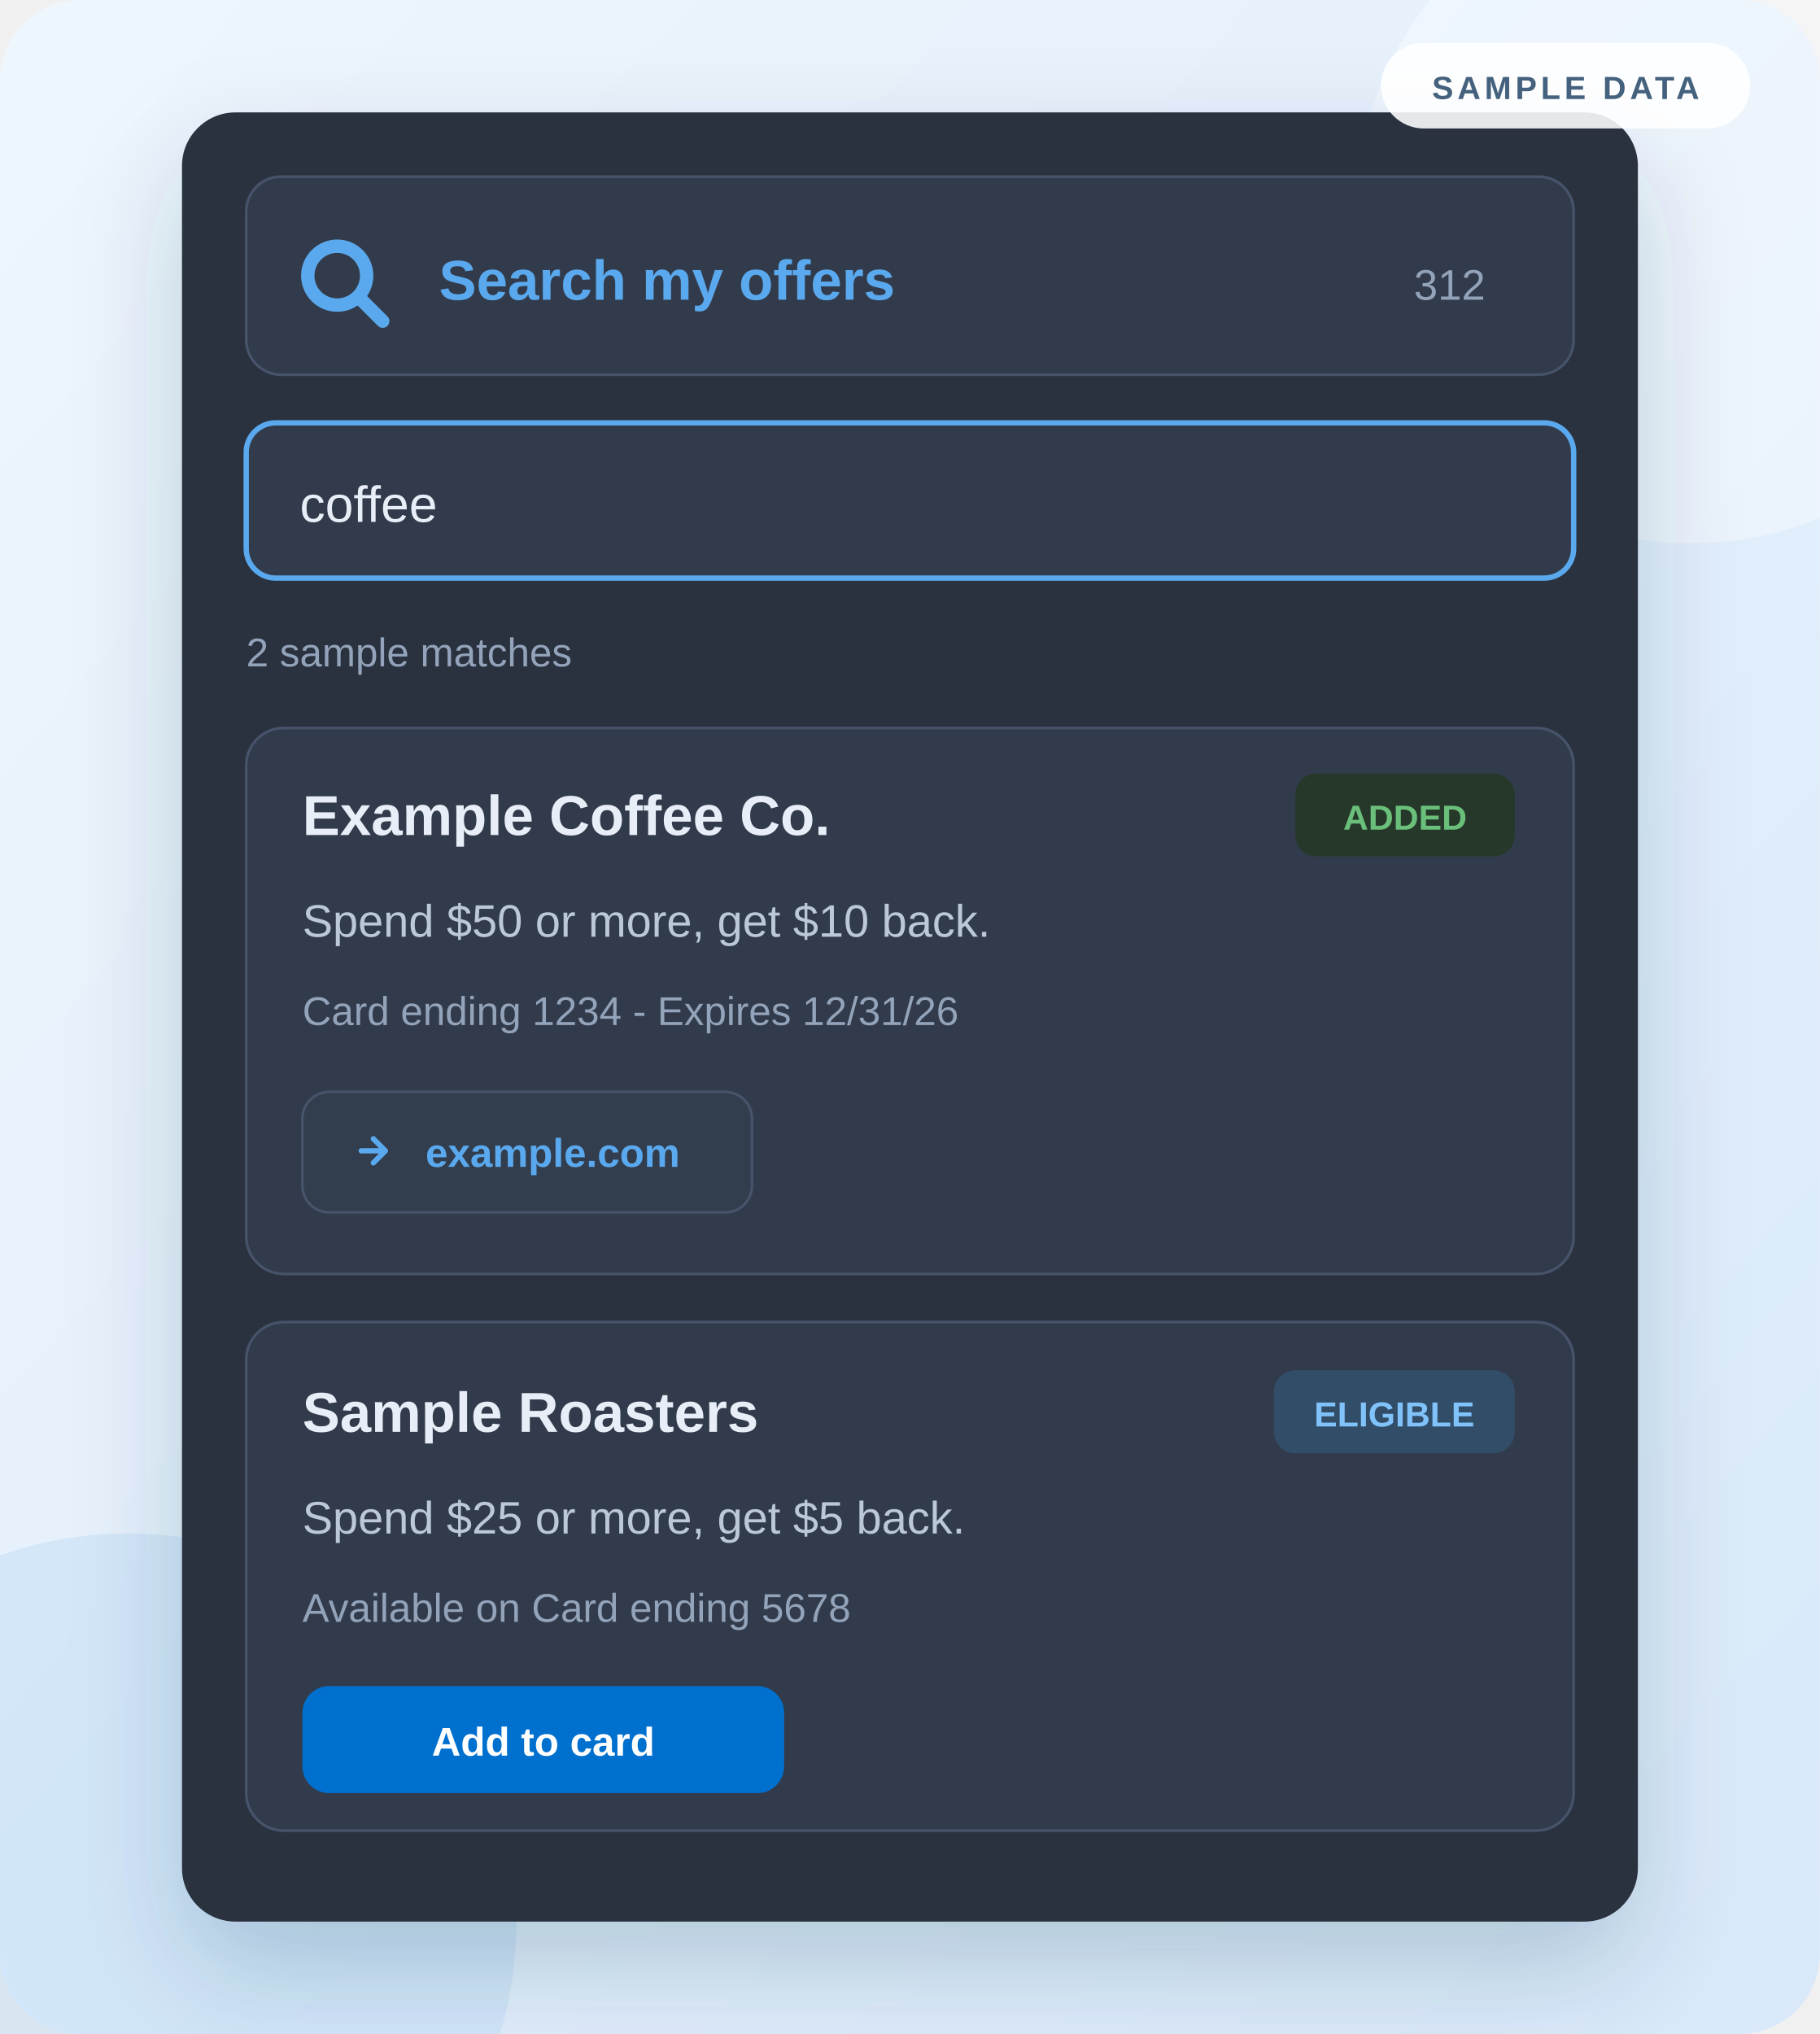
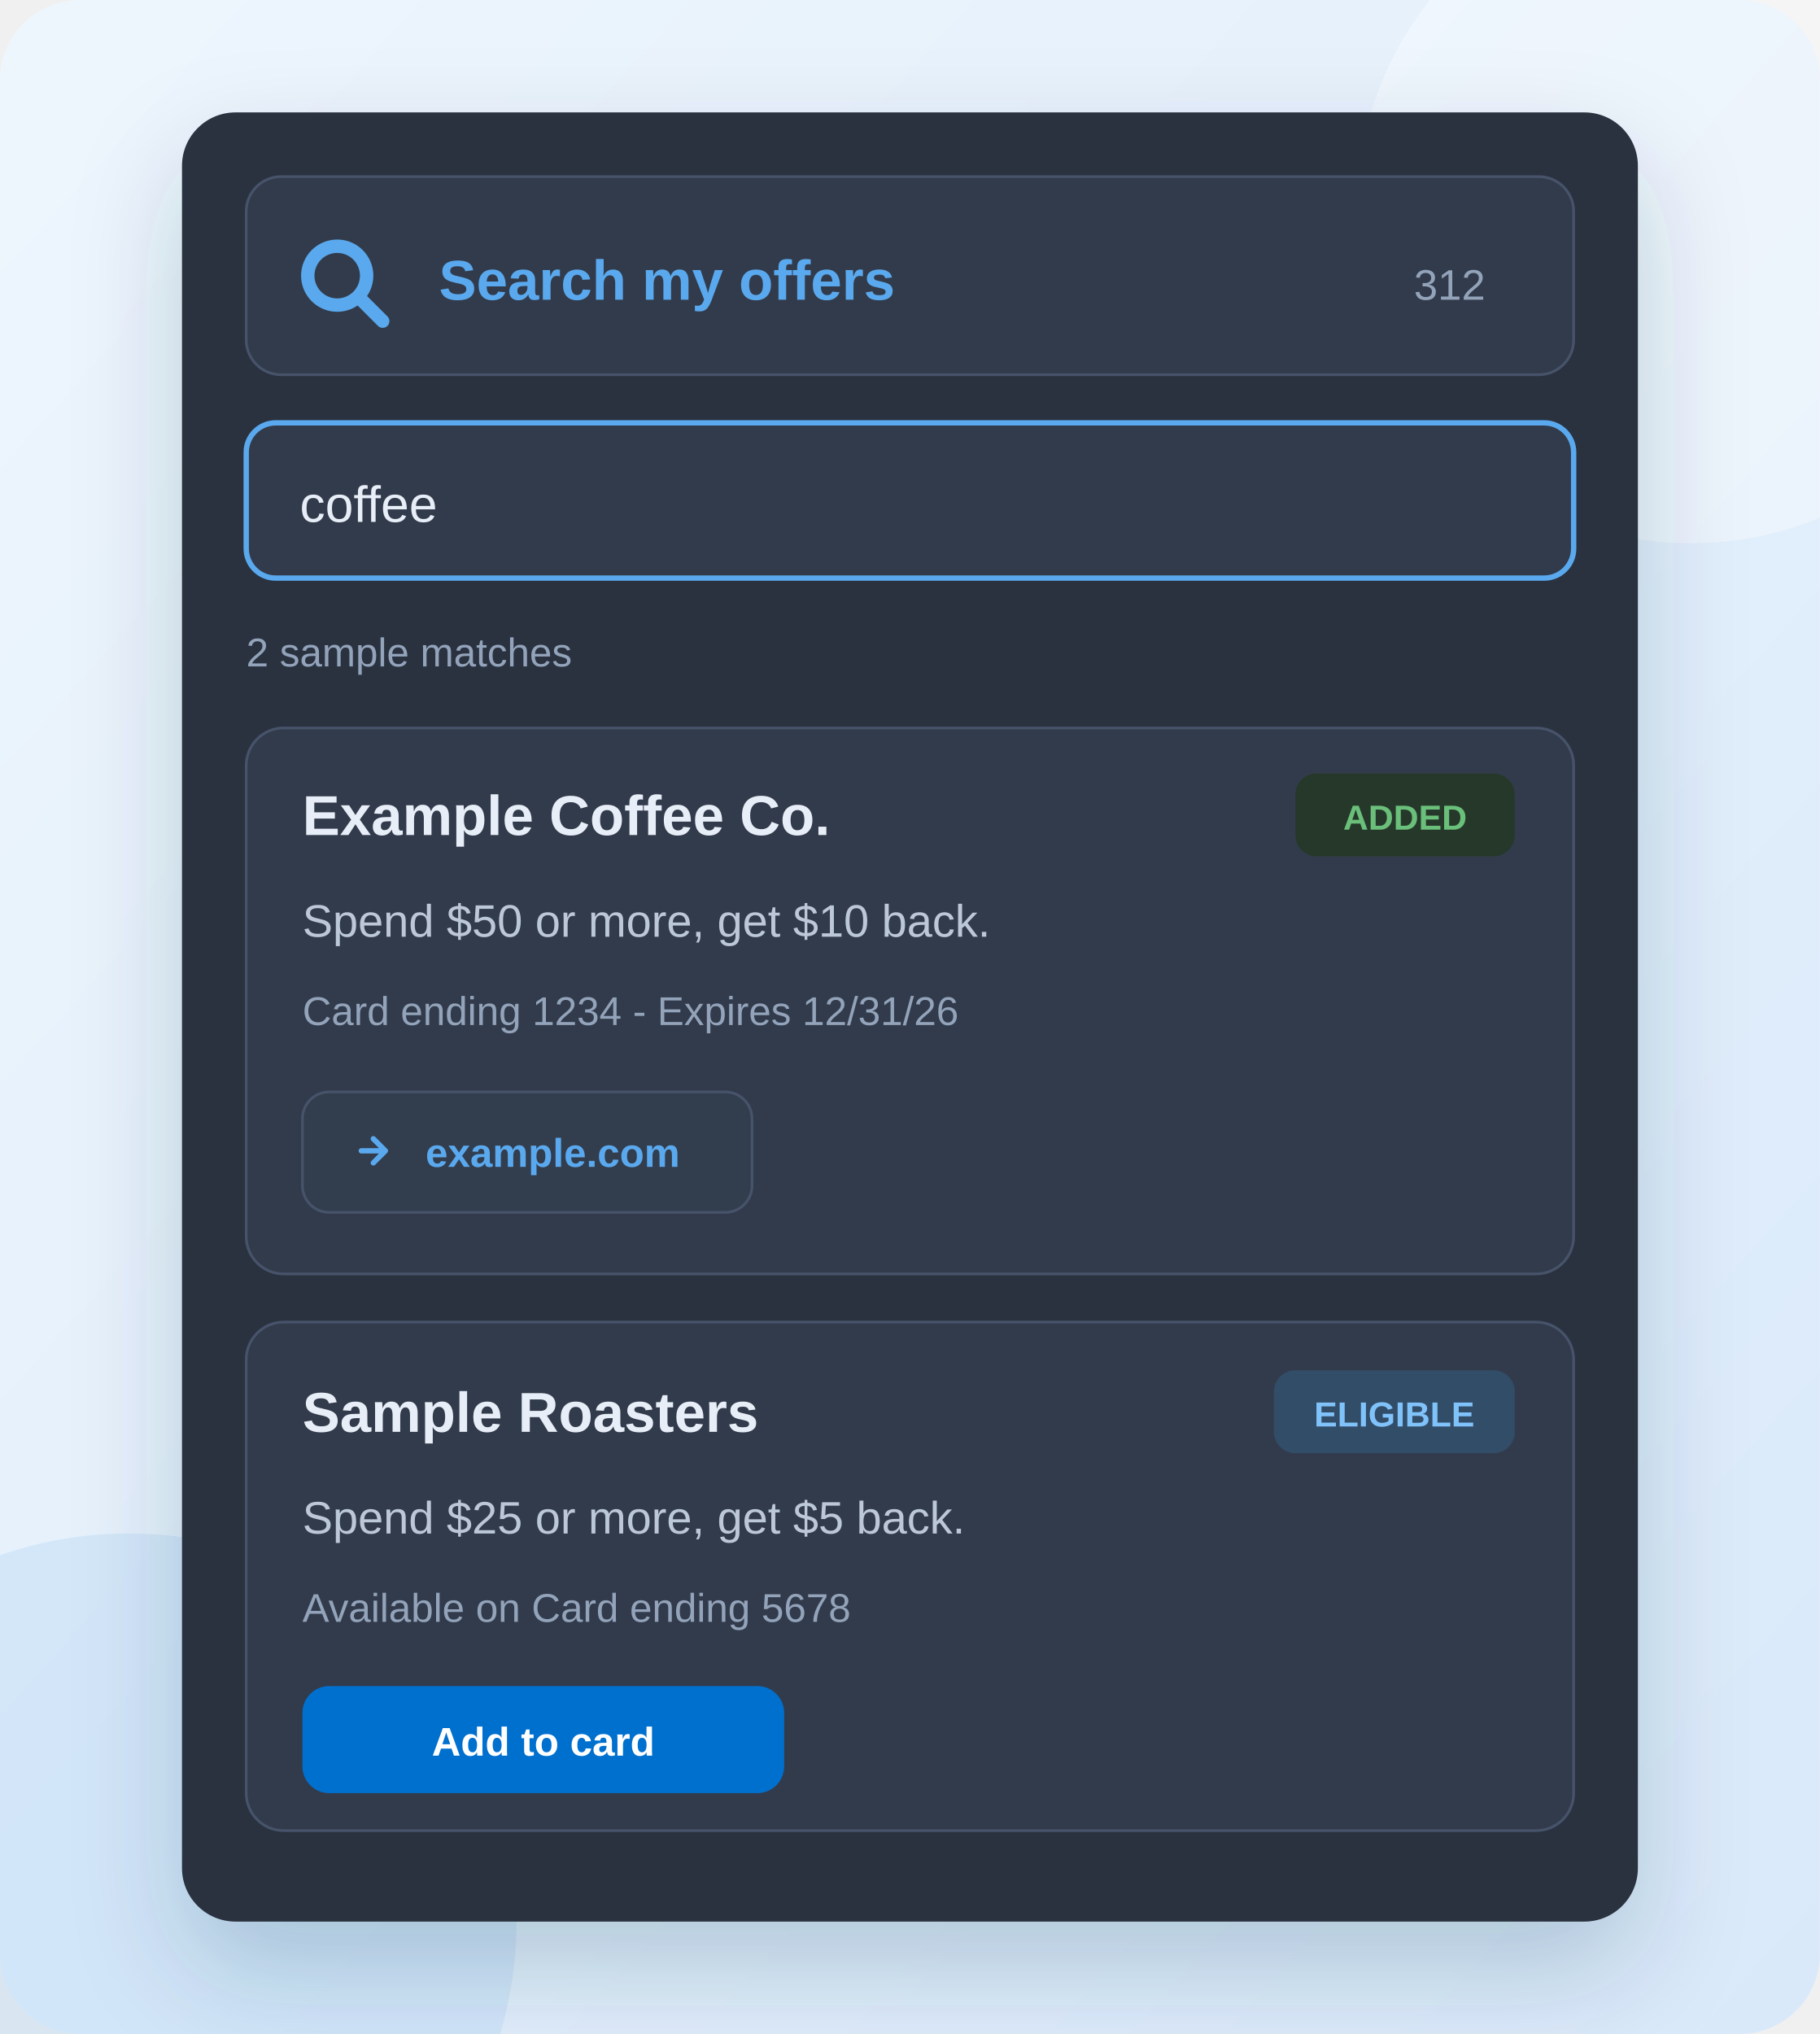
<svg xmlns="http://www.w3.org/2000/svg" width="680" height="760" viewBox="0 0 680 760" role="img" aria-labelledby="title desc">
  <defs>
    <linearGradient id="canvas" x1="0" y1="0" x2="1" y2="1">
      <stop offset="0" stop-color="#eef6fd" />
      <stop offset="1" stop-color="#d9e9fa" />
    </linearGradient>
    <filter id="shadow" x="-20%" y="-20%" width="140%" height="150%">
      <feDropShadow dx="0" dy="18" stdDeviation="20" flood-color="#17324f" flood-opacity=".20" />
    </filter>
  </defs>
  <rect width="680" height="760" rx="30" fill="url(#canvas)" />
  <circle cx="632" cy="78" r="125" fill="#fff" opacity=".34" />
  <circle cx="48" cy="718" r="145" fill="#b9d8f5" opacity=".42" />
  <g transform="translate(68 42)" filter="url(#shadow)">
    <rect width="544" height="676" rx="20" fill="#2a3240" />
    <rect x="24" y="24" width="496" height="74" rx="13" fill="#323b4b" stroke="#46536a" />
    <circle cx="58" cy="61" r="11" fill="none" stroke="#5aa9ee" stroke-width="5" />
    <line x1="66" y1="69" x2="75" y2="78" stroke="#5aa9ee" stroke-width="5" stroke-linecap="round" />
    <text x="96" y="70" fill="#5aa9ee" font-family="Segoe UI, Arial, sans-serif" font-size="21" font-weight="700">Search my offers</text>
    <text x="487" y="70" text-anchor="end" fill="#93a3ba" font-family="Segoe UI, Arial, sans-serif" font-size="16">312</text>
    <rect x="24" y="116" width="496" height="58" rx="11" fill="#323b4b" stroke="#5aa9ee" stroke-width="2" />
    <text x="44" y="153" fill="#e8eef7" font-family="Segoe UI, Arial, sans-serif" font-size="19">coffee</text>
    <text x="24" y="207" fill="#93a3ba" font-family="Segoe UI, Arial, sans-serif" font-size="15">2 sample matches</text>
    <rect x="24" y="230" width="496" height="204" rx="14" fill="#323b4b" stroke="#46536a" />
    <text x="45" y="270" fill="#e8eef7" font-family="Segoe UI, Arial, sans-serif" font-size="21" font-weight="700">Example Coffee Co.</text>
    <rect x="416" y="247" width="82" height="31" rx="8" fill="#26382b" />
    <text x="457" y="268" text-anchor="middle" fill="#6bbf7a" font-family="Segoe UI, Arial, sans-serif" font-size="13" font-weight="700">ADDED</text>
    <text x="45" y="308" fill="#bcc8d8" font-family="Segoe UI, Arial, sans-serif" font-size="17">Spend $50 or more, get $10 back.</text>
    <text x="45" y="341" fill="#93a3ba" font-family="Segoe UI, Arial, sans-serif" font-size="15">Card ending 1234 - Expires 12/31/26</text>
    <rect x="45" y="366" width="168" height="45" rx="10" fill="#333d4e" stroke="#46536a" />
    <path d="M67 388h9m-4.5-4.5 4.5 4.5-4.5 4.5" fill="none" stroke="#5aa9ee" stroke-width="2" stroke-linecap="round" stroke-linejoin="round" />
    <text x="91" y="394" fill="#5aa9ee" font-family="Segoe UI, Arial, sans-serif" font-size="15" font-weight="700">example.com</text>
    <rect x="24" y="452" width="496" height="190" rx="14" fill="#323b4b" stroke="#46536a" />
    <text x="45" y="493" fill="#e8eef7" font-family="Segoe UI, Arial, sans-serif" font-size="21" font-weight="700">Sample Roasters</text>
    <rect x="408" y="470" width="90" height="31" rx="8" fill="#334d68" />
    <text x="453" y="491" text-anchor="middle" fill="#80c2fa" font-family="Segoe UI, Arial, sans-serif" font-size="13" font-weight="700">ELIGIBLE</text>
    <text x="45" y="531" fill="#bcc8d8" font-family="Segoe UI, Arial, sans-serif" font-size="17">Spend $25 or more, get $5 back.</text>
    <text x="45" y="564" fill="#93a3ba" font-family="Segoe UI, Arial, sans-serif" font-size="15">Available on Card ending 5678</text>
    <rect x="45" y="588" width="180" height="40" rx="10" fill="#006fcf" />
    <text x="135" y="614" text-anchor="middle" fill="#fff" font-family="Segoe UI, Arial, sans-serif" font-size="15" font-weight="700">Add to card</text>
  </g>
-   <rect x="516" y="16" width="138" height="32" rx="16" fill="#fff" opacity=".88" />
-   <text x="585" y="37" text-anchor="middle" fill="#44617d" font-family="Segoe UI, Arial, sans-serif" font-size="12" font-weight="700" letter-spacing="1.5">SAMPLE DATA</text>
</svg>
